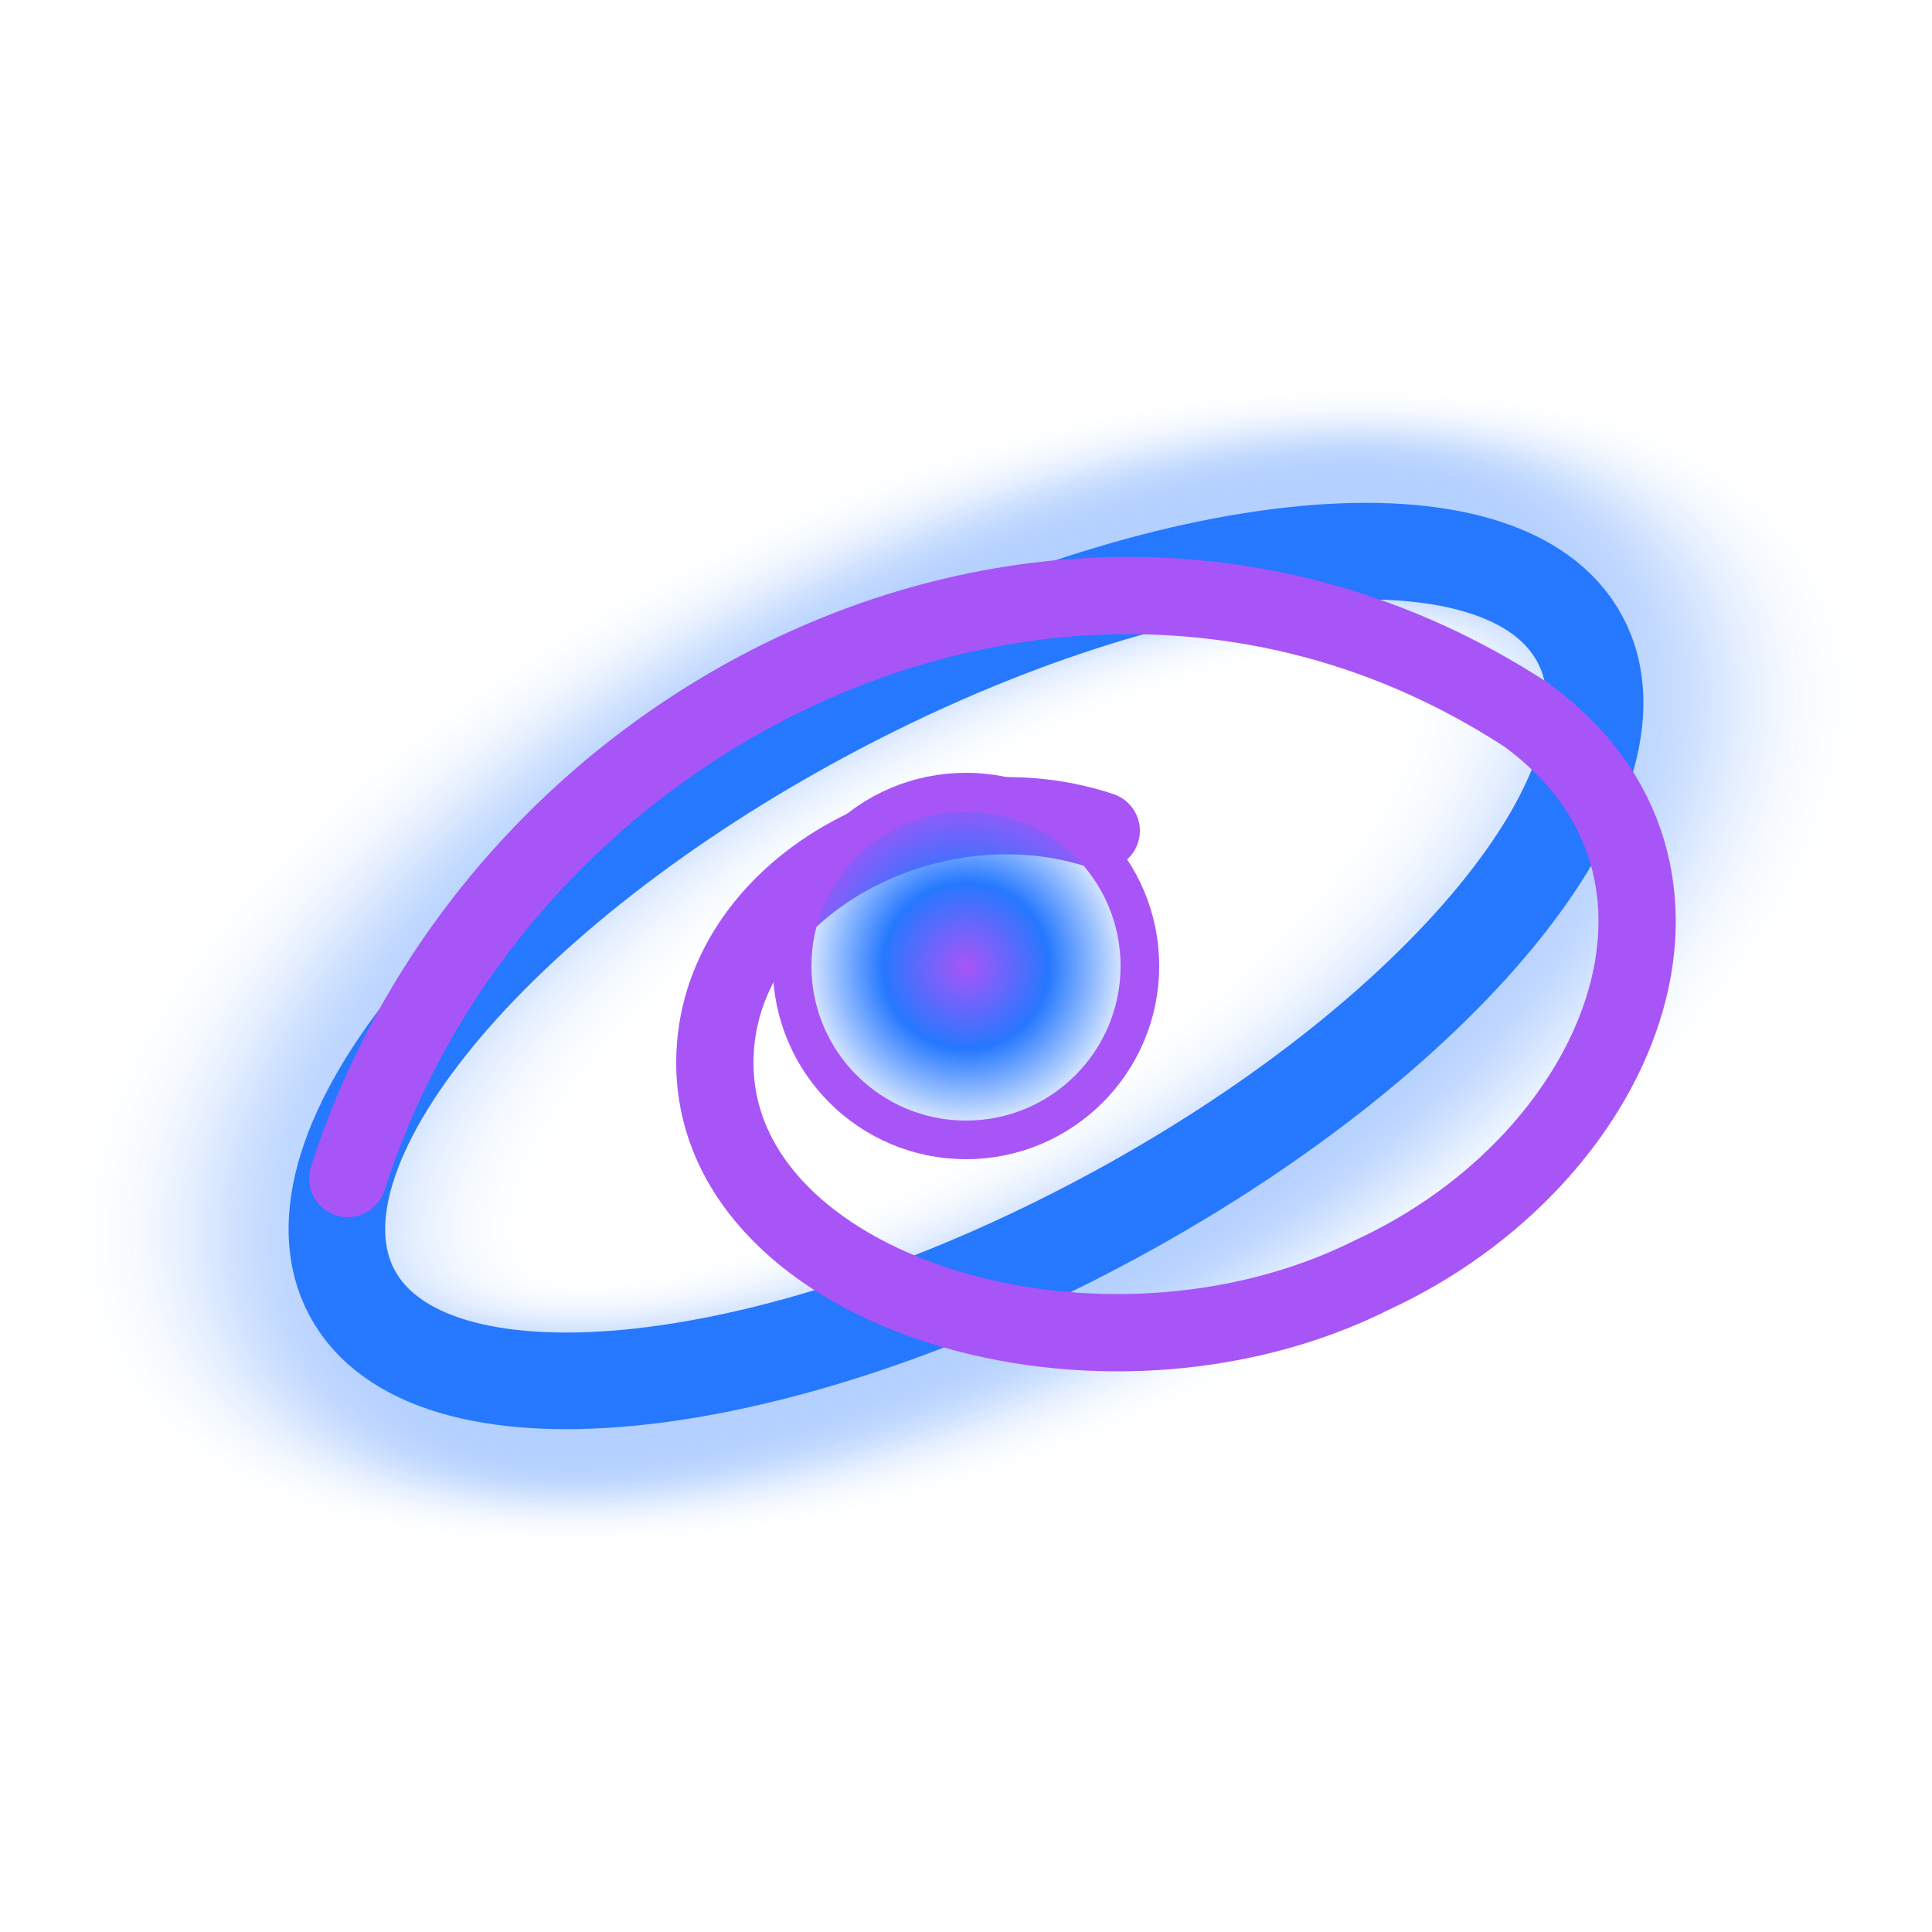
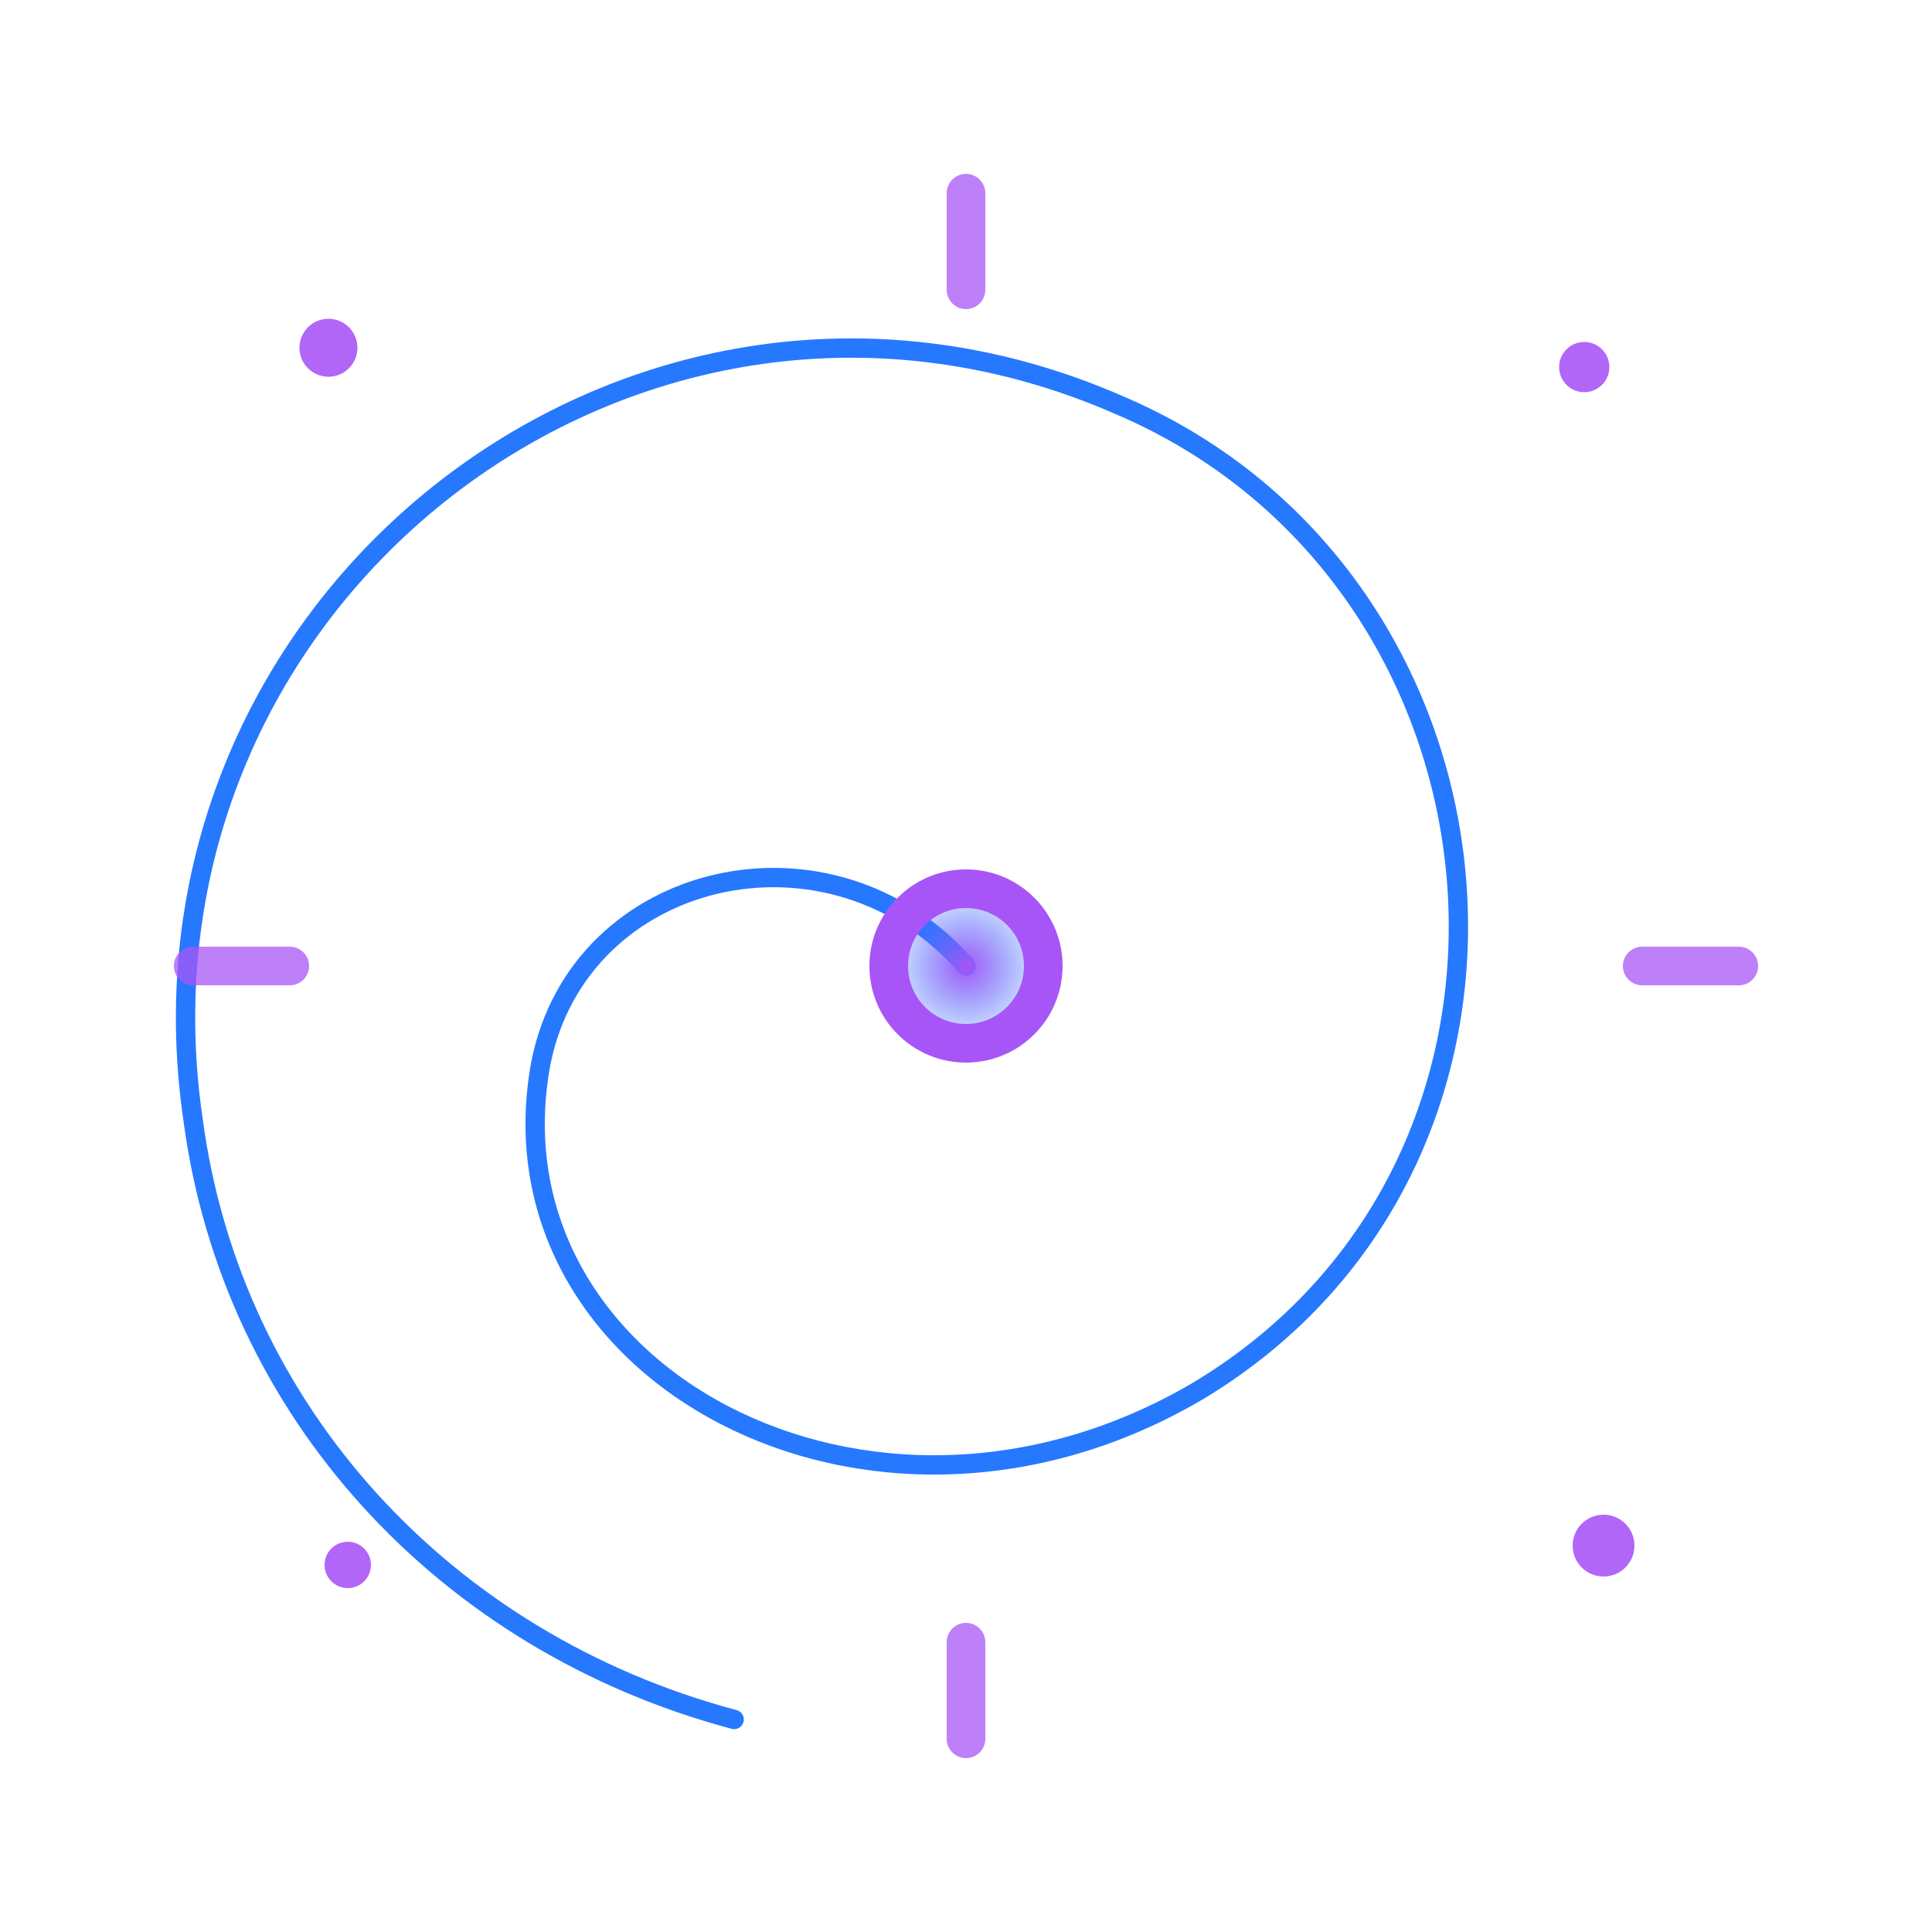
<svg xmlns="http://www.w3.org/2000/svg" viewBox="0 0 100 100">
  <defs>
-     <radialGradient id="g">
+     <radialGradient id="core">
      <stop stop-color="#a855f7" />
-       <stop offset=".48" stop-color="#2678ff" />
-       <stop offset="1" stop-color="#2678ff" stop-opacity="0" />
+       <stop offset="1" stop-color="#2678ff" stop-opacity=".12" />
    </radialGradient>
-     <filter id="glow">
-       <feGaussianBlur stdDeviation="2.5" />
+     <filter id="soft">
+       <feGaussianBlur stdDeviation="2.2" />
    </filter>
  </defs>
-   <g fill="none" stroke-linecap="round">
-     <ellipse cx="50" cy="50" rx="38" ry="17" transform="rotate(-28 50 50)" stroke="#2678ff" stroke-width="9" opacity=".35" filter="url(#glow)" />
-     <ellipse cx="50" cy="50" rx="36" ry="15" transform="rotate(-28 50 50)" stroke="#2678ff" stroke-width="5" />
-     <path d="M18 61c8-25 38-39 61-24 11 8 5 23-8 29-14 7-34 1-34-11 0-9 11-15 20-12" stroke="#a855f7" stroke-width="4" />
-     <circle cx="50" cy="50" r="9" fill="url(#g)" stroke="#a855f7" stroke-width="2" />
+   <g fill="none" stroke="#2678ff" stroke-linecap="round" stroke-linejoin="round">
+     <path d="M50 50c-7-8-20-5-22 5-3 16 17 27 34 17 20-12 17-42-4-51-25-11-52 10-48 37 2 15 13 27 28 31" />
+     <circle cx="50" cy="50" r="4" fill="url(#core)" stroke="#a855f7" stroke-width="2" />
+     <path d="M50 10v5M50 85v5M10 50h5M85 50h5" stroke="#a855f7" stroke-width="2" opacity=".75" />
+   </g>
+   <g fill="#a855f7" opacity=".9">
+     <circle cx="17" cy="18" r="1.5" />
+     <circle cx="82" cy="19" r="1.3" />
+     <circle cx="18" cy="81" r="1.2" />
+     <circle cx="83" cy="80" r="1.6" />
  </g>
</svg>
